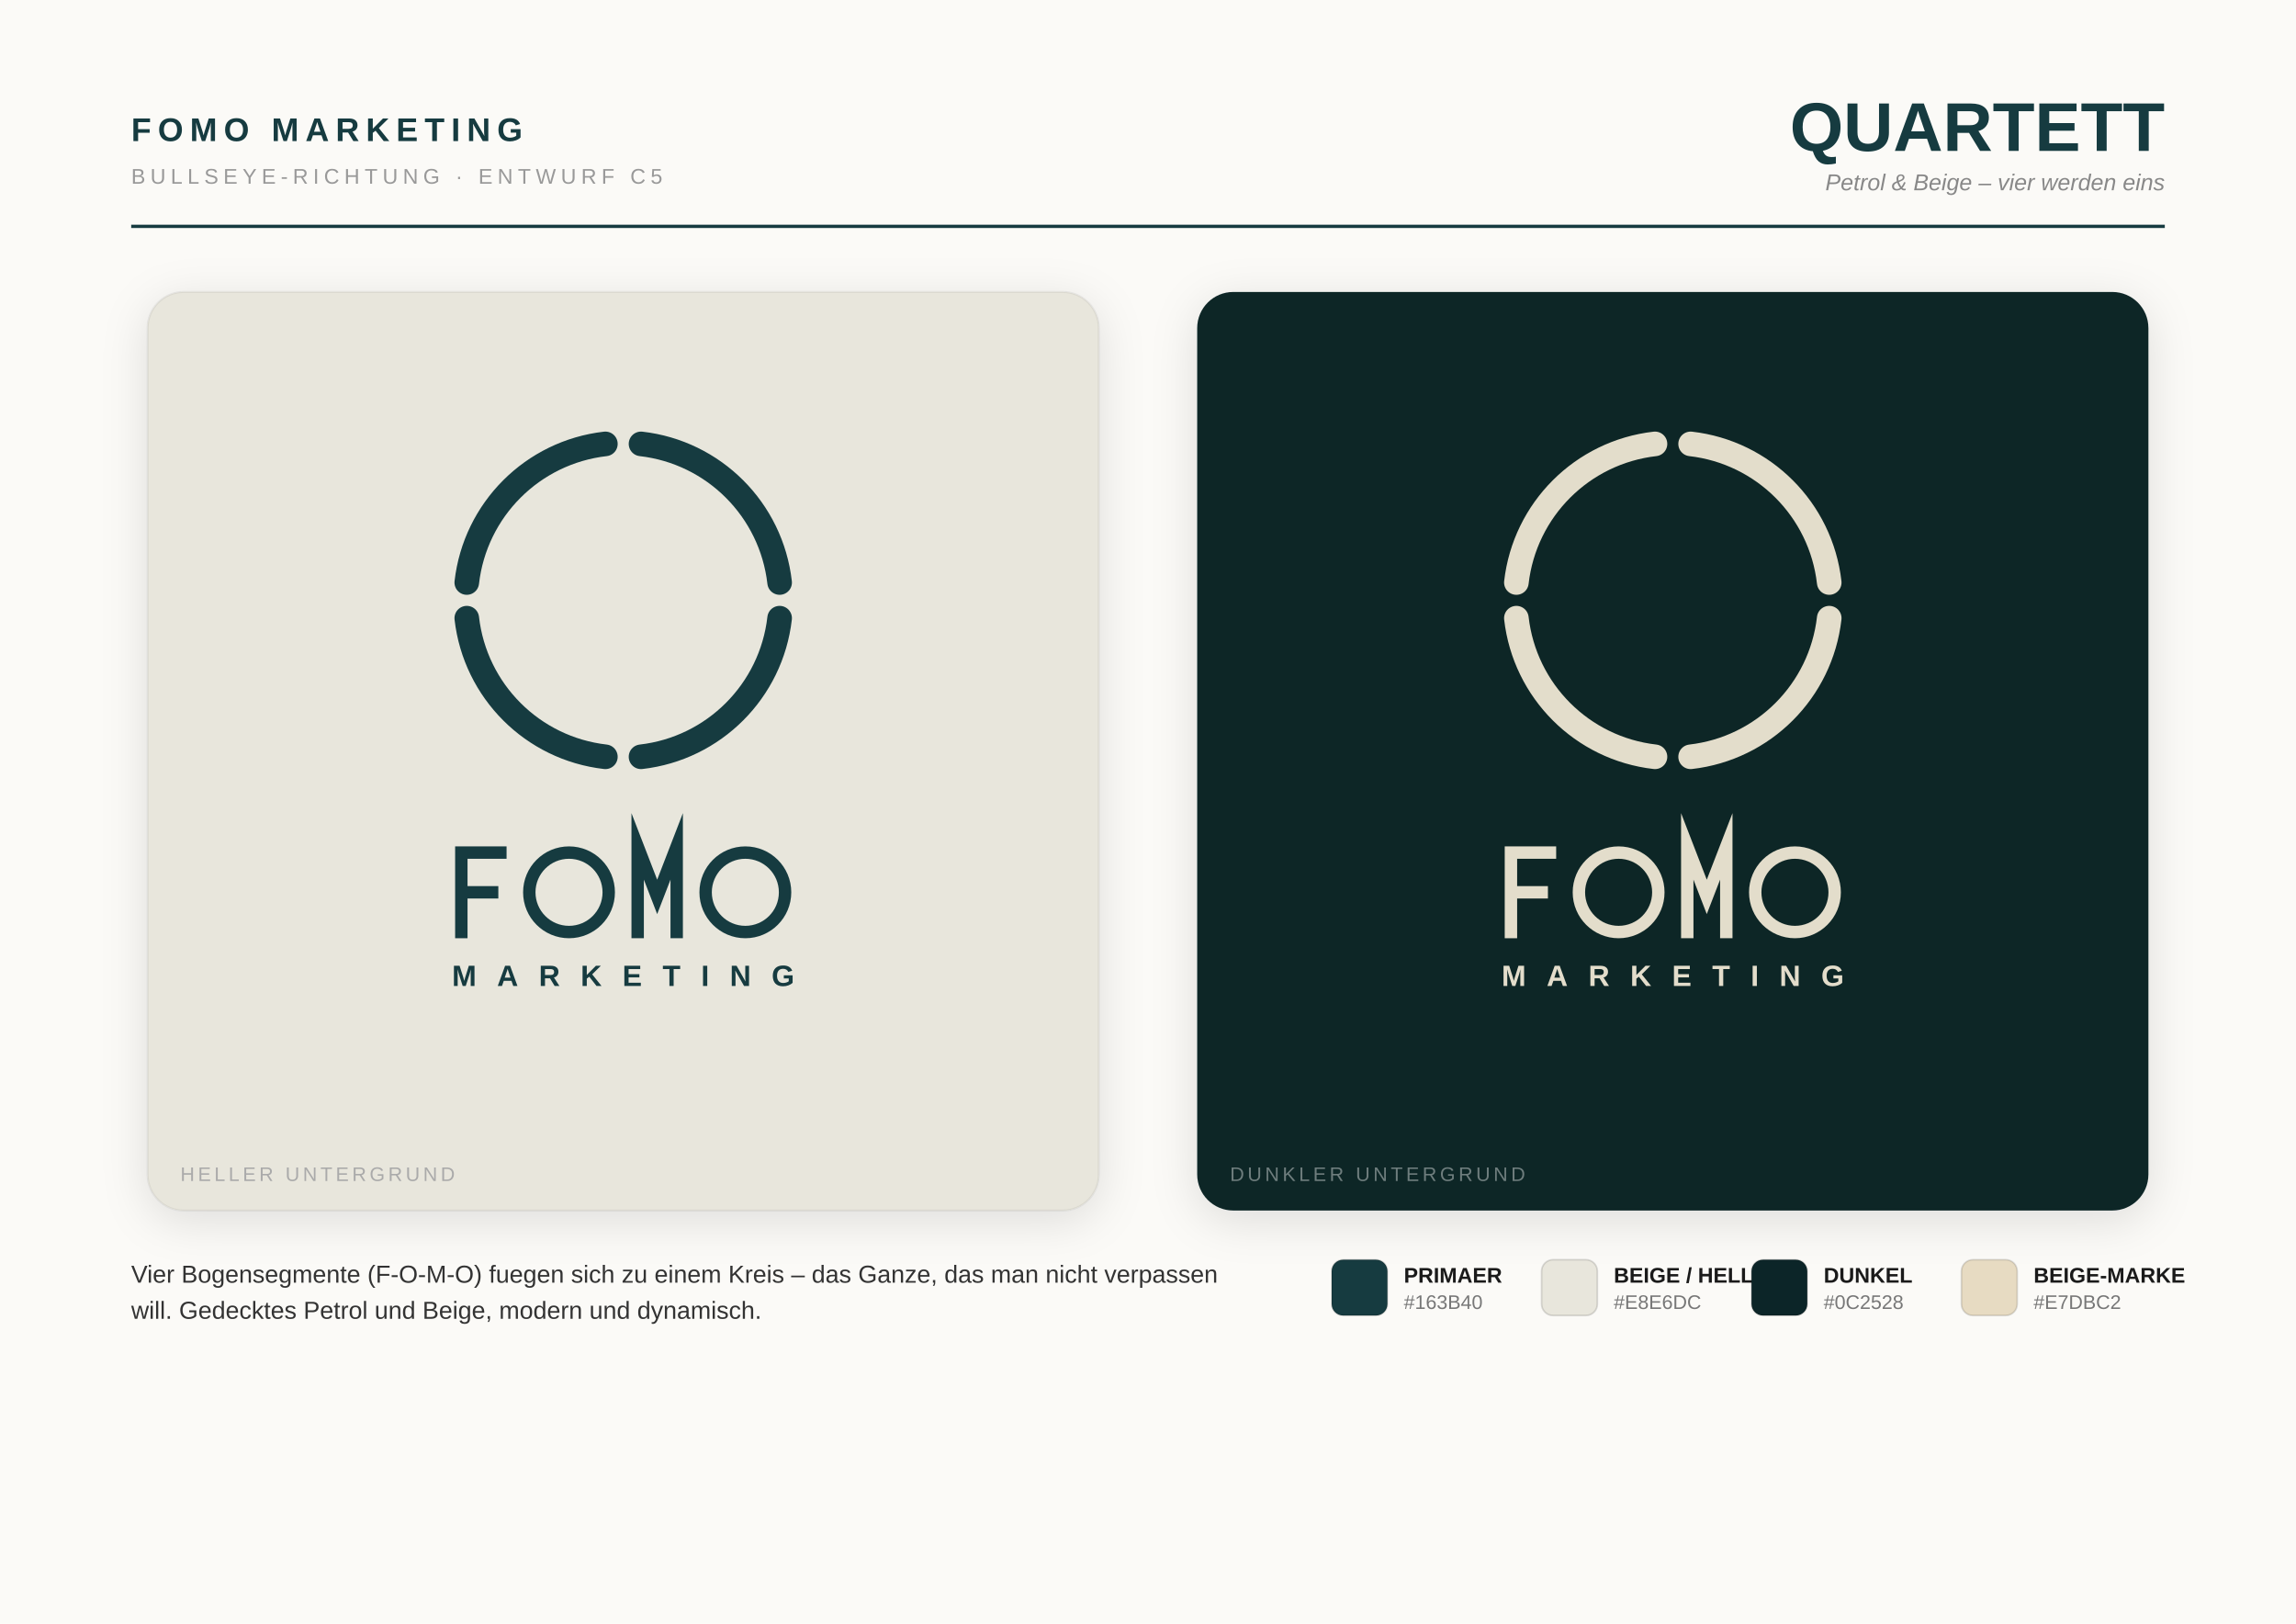
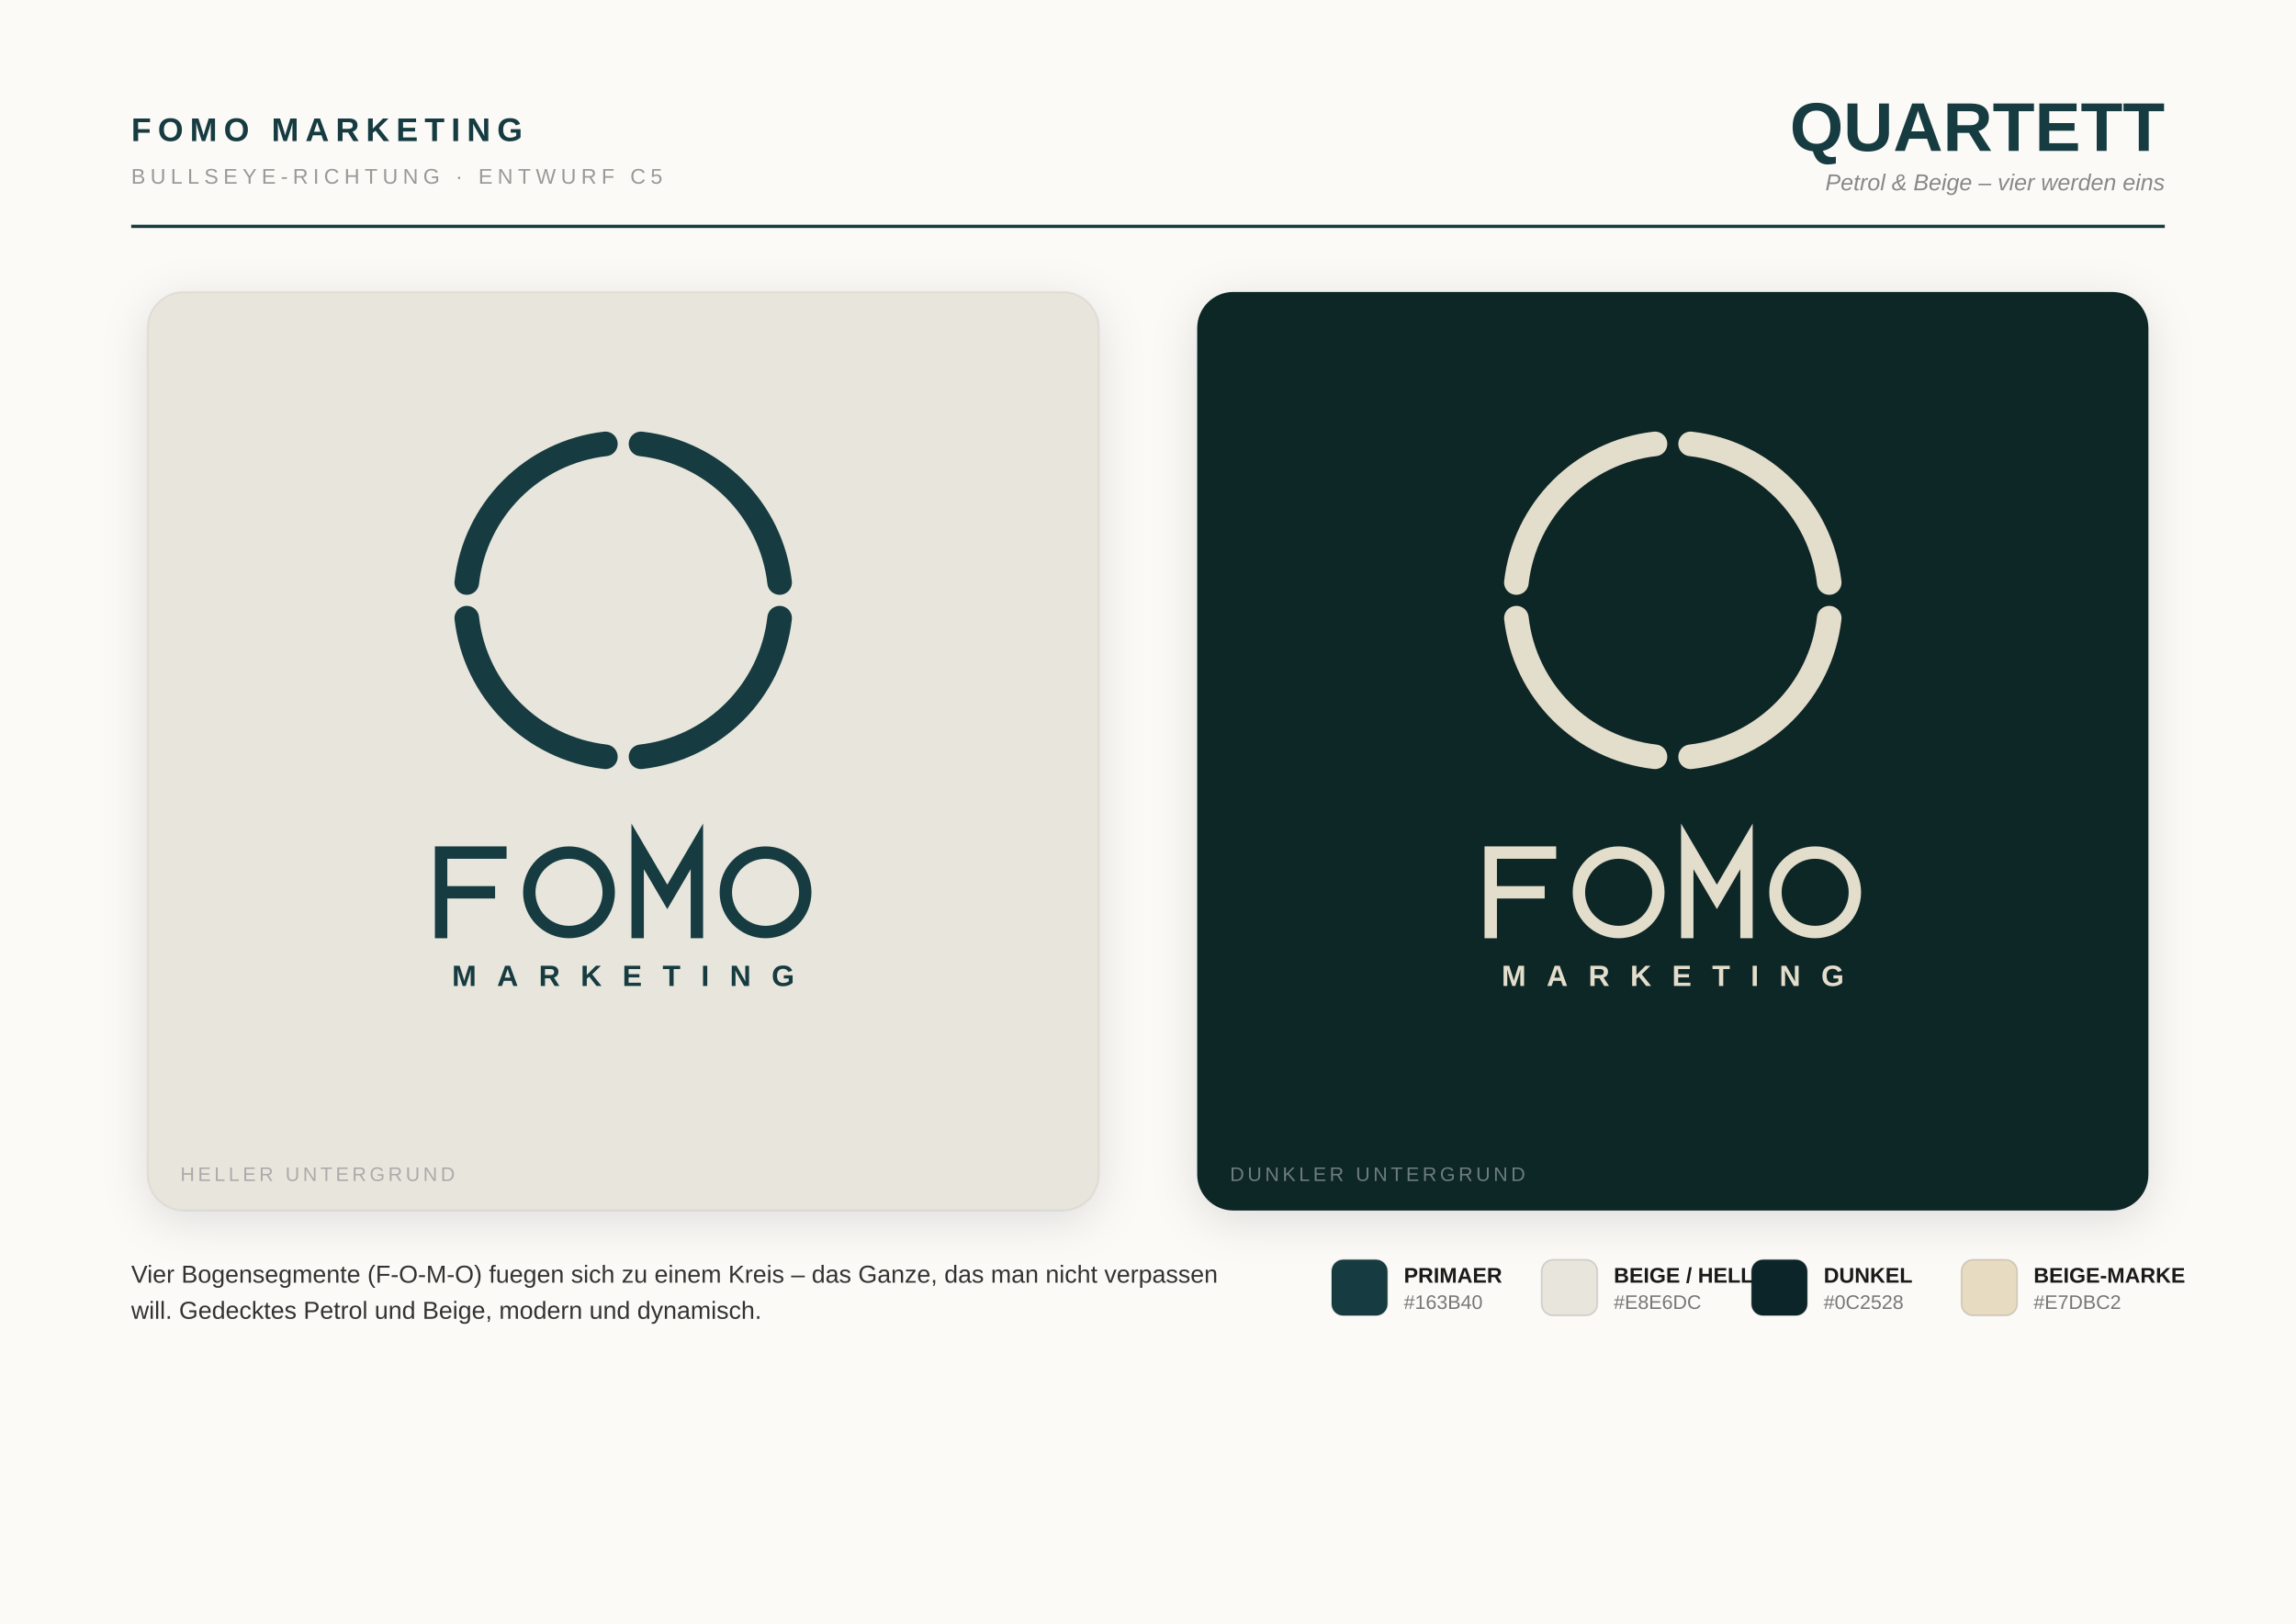
<svg xmlns="http://www.w3.org/2000/svg" width="1400" height="990" viewBox="0 0 1400 990">
  <defs>
    <filter id="soft" x="-20%" y="-20%" width="140%" height="140%">
      <feDropShadow dx="0" dy="6" stdDeviation="14" flood-color="#000" flood-opacity="0.12" />
    </filter>
  </defs>
  <rect width="1400" height="990" fill="#FBFAF7" />
  <text x="80" y="86" font-family="Liberation Sans, Arial, DejaVu Sans, sans-serif" font-size="20" font-weight="800" letter-spacing="4" fill="#163B40">FOMO MARKETING</text>
  <text x="80" y="112" font-family="Liberation Sans, Arial, DejaVu Sans, sans-serif" font-size="13" letter-spacing="3" fill="#999">BULLSEYE-RICHTUNG · ENTWURF C5</text>
  <text x="1320" y="92" font-family="Liberation Sans, Arial, DejaVu Sans, sans-serif" font-size="42" font-weight="800" text-anchor="end" fill="#163B40">QUARTETT</text>
  <text x="1320" y="116" font-family="Liberation Sans, Arial, DejaVu Sans, sans-serif" font-size="14" font-style="italic" text-anchor="end" fill="#888">Petrol &amp; Beige – vier werden eins</text>
  <line x1="80" y1="138" x2="1320" y2="138" stroke="#163B40" stroke-width="2" />
  <rect x="90" y="178" width="580" height="560" rx="22" fill="#E8E6DC" stroke="#0000000f" stroke-width="1.2" filter="url(#soft)" />
  <rect x="730" y="178" width="580" height="560" rx="22" fill="#0C2528" filter="url(#soft)" />
  <g transform="translate(380.0 366.0) scale(1.0) translate(-380.0 -458.0)">
    <path d="M 390.87 362.62 A 96.00 96.00 0 0 1 475.38 447.13" fill="none" stroke="#163B40" stroke-width="15.00" stroke-linecap="round" />
    <path d="M 475.38 468.87 A 96.00 96.00 0 0 1 390.87 553.38" fill="none" stroke="#163B40" stroke-width="15.00" stroke-linecap="round" />
    <path d="M 369.13 553.38 A 96.00 96.00 0 0 1 284.62 468.87" fill="none" stroke="#163B40" stroke-width="15.00" stroke-linecap="round" />
    <path d="M 284.62 447.13 A 96.00 96.00 0 0 1 369.13 362.62" fill="none" stroke="#163B40" stroke-width="15.00" stroke-linecap="round" />
  </g>
-   <path fill="none" stroke="#163B40" stroke-width="7.56" stroke-linecap="butt" stroke-linejoin="miter" stroke-miterlimit="8" d="M 281.30 516.00 L 281.30 572.00 M 281.30 519.78 L 308.88 519.78 M 281.30 544.00 L 303.86 544.00" />
+   <path fill="none" stroke="#163B40" stroke-width="7.56" stroke-linecap="butt" stroke-linejoin="miter" stroke-miterlimit="8" d="M 268.98 516.00 L 268.98 572.00 M 268.98 519.78 L 308.88 519.78 M 268.98 544.00 L 301.89 544.00" />
  <circle cx="346.96" cy="544.00" r="24.22" fill="none" stroke="#163B40" stroke-width="7.56" stroke-linecap="butt" stroke-linejoin="miter" stroke-miterlimit="8" />
-   <path fill="none" stroke="#163B40" stroke-width="7.56" stroke-linecap="butt" stroke-linejoin="miter" stroke-miterlimit="8" d="M 388.82 572.00 L 388.82 516.00 L 400.72 546.80 L 412.62 516.00 L 412.62 572.00" />
-   <circle cx="454.48" cy="544.00" r="24.22" fill="none" stroke="#163B40" stroke-width="7.56" stroke-linecap="butt" stroke-linejoin="miter" stroke-miterlimit="8" />
+   <path fill="none" stroke="#163B40" stroke-width="7.56" stroke-linecap="butt" stroke-linejoin="miter" stroke-miterlimit="8" d="M 388.82 572.00 L 388.82 516.00 L 406.88 546.80 L 424.94 516.00 L 424.94 572.00" />
+   <circle cx="466.80" cy="544.00" r="24.22" fill="none" stroke="#163B40" stroke-width="7.56" stroke-linecap="butt" stroke-linejoin="miter" stroke-miterlimit="8" />
  <text x="380.00" y="601.12" font-family="Liberation Sans, Arial, DejaVu Sans, sans-serif" font-size="17.92" font-weight="600" letter-spacing="12.54" text-anchor="middle" fill="#163B40">MARKETING</text>
  <g transform="translate(1020.0 366.0) scale(1.0) translate(-1020.0 -458.0)">
    <path d="M 1030.87 362.62 A 96.00 96.00 0 0 1 1115.38 447.13" fill="none" stroke="#E3DDCB" stroke-width="15.00" stroke-linecap="round" />
    <path d="M 1115.38 468.87 A 96.00 96.00 0 0 1 1030.87 553.38" fill="none" stroke="#E3DDCB" stroke-width="15.00" stroke-linecap="round" />
    <path d="M 1009.13 553.38 A 96.00 96.00 0 0 1 924.62 468.87" fill="none" stroke="#E3DDCB" stroke-width="15.00" stroke-linecap="round" />
    <path d="M 924.62 447.13 A 96.00 96.00 0 0 1 1009.13 362.62" fill="none" stroke="#E3DDCB" stroke-width="15.00" stroke-linecap="round" />
  </g>
-   <path fill="none" stroke="#E3DDCB" stroke-width="7.56" stroke-linecap="butt" stroke-linejoin="miter" stroke-miterlimit="8" d="M 921.30 516.00 L 921.30 572.00 M 921.30 519.78 L 948.88 519.78 M 921.30 544.00 L 943.86 544.00" />
+   <path fill="none" stroke="#E3DDCB" stroke-width="7.56" stroke-linecap="butt" stroke-linejoin="miter" stroke-miterlimit="8" d="M 908.98 516.00 L 908.98 572.00 M 908.98 519.78 L 948.88 519.78 M 908.98 544.00 L 941.89 544.00" />
  <circle cx="986.96" cy="544.00" r="24.22" fill="none" stroke="#E3DDCB" stroke-width="7.56" stroke-linecap="butt" stroke-linejoin="miter" stroke-miterlimit="8" />
-   <path fill="none" stroke="#E3DDCB" stroke-width="7.56" stroke-linecap="butt" stroke-linejoin="miter" stroke-miterlimit="8" d="M 1028.82 572.00 L 1028.82 516.00 L 1040.72 546.80 L 1052.62 516.00 L 1052.62 572.00" />
-   <circle cx="1094.48" cy="544.00" r="24.22" fill="none" stroke="#E3DDCB" stroke-width="7.56" stroke-linecap="butt" stroke-linejoin="miter" stroke-miterlimit="8" />
+   <path fill="none" stroke="#E3DDCB" stroke-width="7.56" stroke-linecap="butt" stroke-linejoin="miter" stroke-miterlimit="8" d="M 1028.82 572.00 L 1028.82 516.00 L 1046.88 546.80 L 1064.94 516.00 L 1064.94 572.00" />
+   <circle cx="1106.80" cy="544.00" r="24.22" fill="none" stroke="#E3DDCB" stroke-width="7.56" stroke-linecap="butt" stroke-linejoin="miter" stroke-miterlimit="8" />
  <text x="1020.00" y="601.12" font-family="Liberation Sans, Arial, DejaVu Sans, sans-serif" font-size="17.92" font-weight="600" letter-spacing="12.54" text-anchor="middle" fill="#E3DDCB">MARKETING</text>
  <text x="110" y="720" font-family="Liberation Sans, Arial, DejaVu Sans, sans-serif" font-size="12" letter-spacing="2" fill="#aaa">HELLER UNTERGRUND</text>
  <text x="750" y="720" font-family="Liberation Sans, Arial, DejaVu Sans, sans-serif" font-size="12" letter-spacing="2" fill="#ffffff66">DUNKLER UNTERGRUND</text>
  <text x="80" y="782" font-family="Liberation Sans, Arial, DejaVu Sans, sans-serif" font-size="15" fill="#333">Vier Bogensegmente (F-O-M-O) fuegen sich zu einem Kreis – das Ganze, das man nicht verpassen</text>
  <text x="80" y="804" font-family="Liberation Sans, Arial, DejaVu Sans, sans-serif" font-size="15" fill="#333">will. Gedecktes Petrol und Beige, modern und dynamisch.</text>
  <rect x="812" y="768" width="34" height="34" rx="7" fill="#163B40" stroke="#00000022" stroke-width="1" />
  <text x="856" y="782" font-family="Liberation Sans, Arial, DejaVu Sans, sans-serif" font-size="13" font-weight="700" fill="#1a1a1a">PRIMAER</text>
  <text x="856" y="798" font-family="Liberation Sans, Arial, DejaVu Sans, sans-serif" font-size="12" fill="#777">#163B40</text>
  <rect x="940" y="768" width="34" height="34" rx="7" fill="#E8E6DC" stroke="#00000022" stroke-width="1" />
  <text x="984" y="782" font-family="Liberation Sans, Arial, DejaVu Sans, sans-serif" font-size="13" font-weight="700" fill="#1a1a1a">BEIGE / HELL</text>
  <text x="984" y="798" font-family="Liberation Sans, Arial, DejaVu Sans, sans-serif" font-size="12" fill="#777">#E8E6DC</text>
  <rect x="1068" y="768" width="34" height="34" rx="7" fill="#0C2528" stroke="#00000022" stroke-width="1" />
  <text x="1112" y="782" font-family="Liberation Sans, Arial, DejaVu Sans, sans-serif" font-size="13" font-weight="700" fill="#1a1a1a">DUNKEL</text>
  <text x="1112" y="798" font-family="Liberation Sans, Arial, DejaVu Sans, sans-serif" font-size="12" fill="#777">#0C2528</text>
  <rect x="1196" y="768" width="34" height="34" rx="7" fill="#E7DBC2" stroke="#00000022" stroke-width="1" />
  <text x="1240" y="782" font-family="Liberation Sans, Arial, DejaVu Sans, sans-serif" font-size="13" font-weight="700" fill="#1a1a1a">BEIGE-MARKE</text>
  <text x="1240" y="798" font-family="Liberation Sans, Arial, DejaVu Sans, sans-serif" font-size="12" fill="#777">#E7DBC2</text>
</svg>
